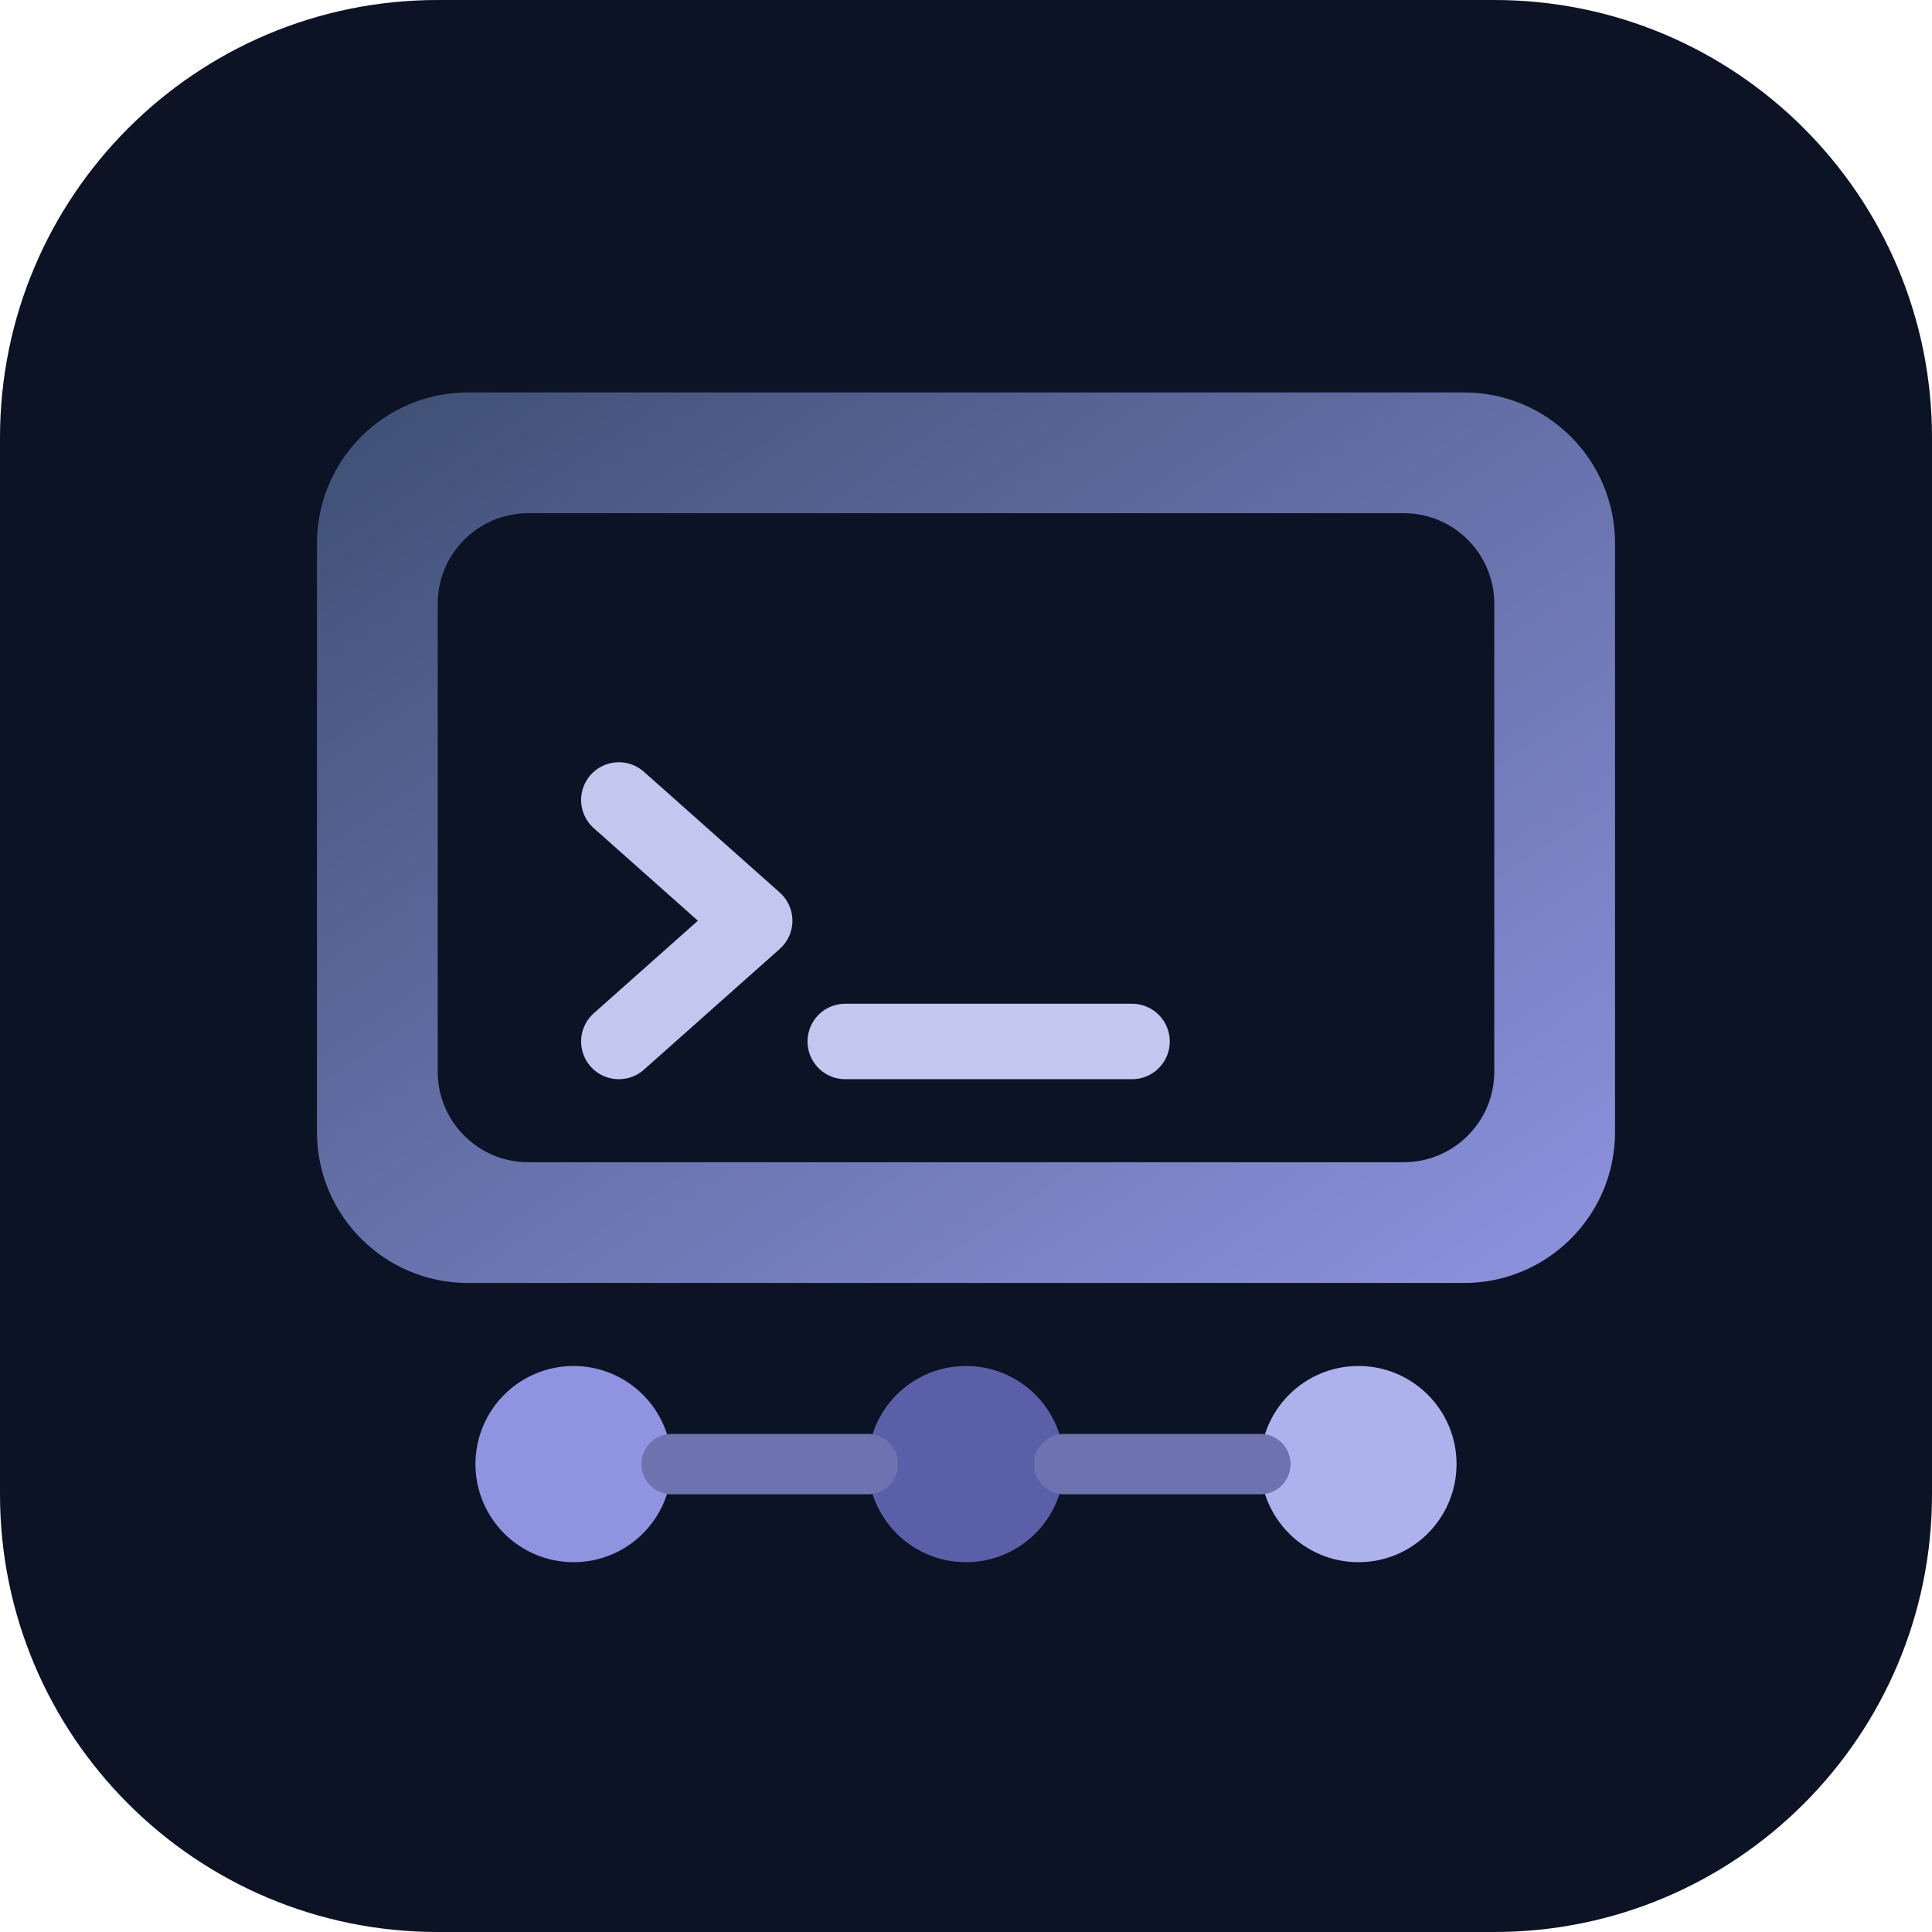
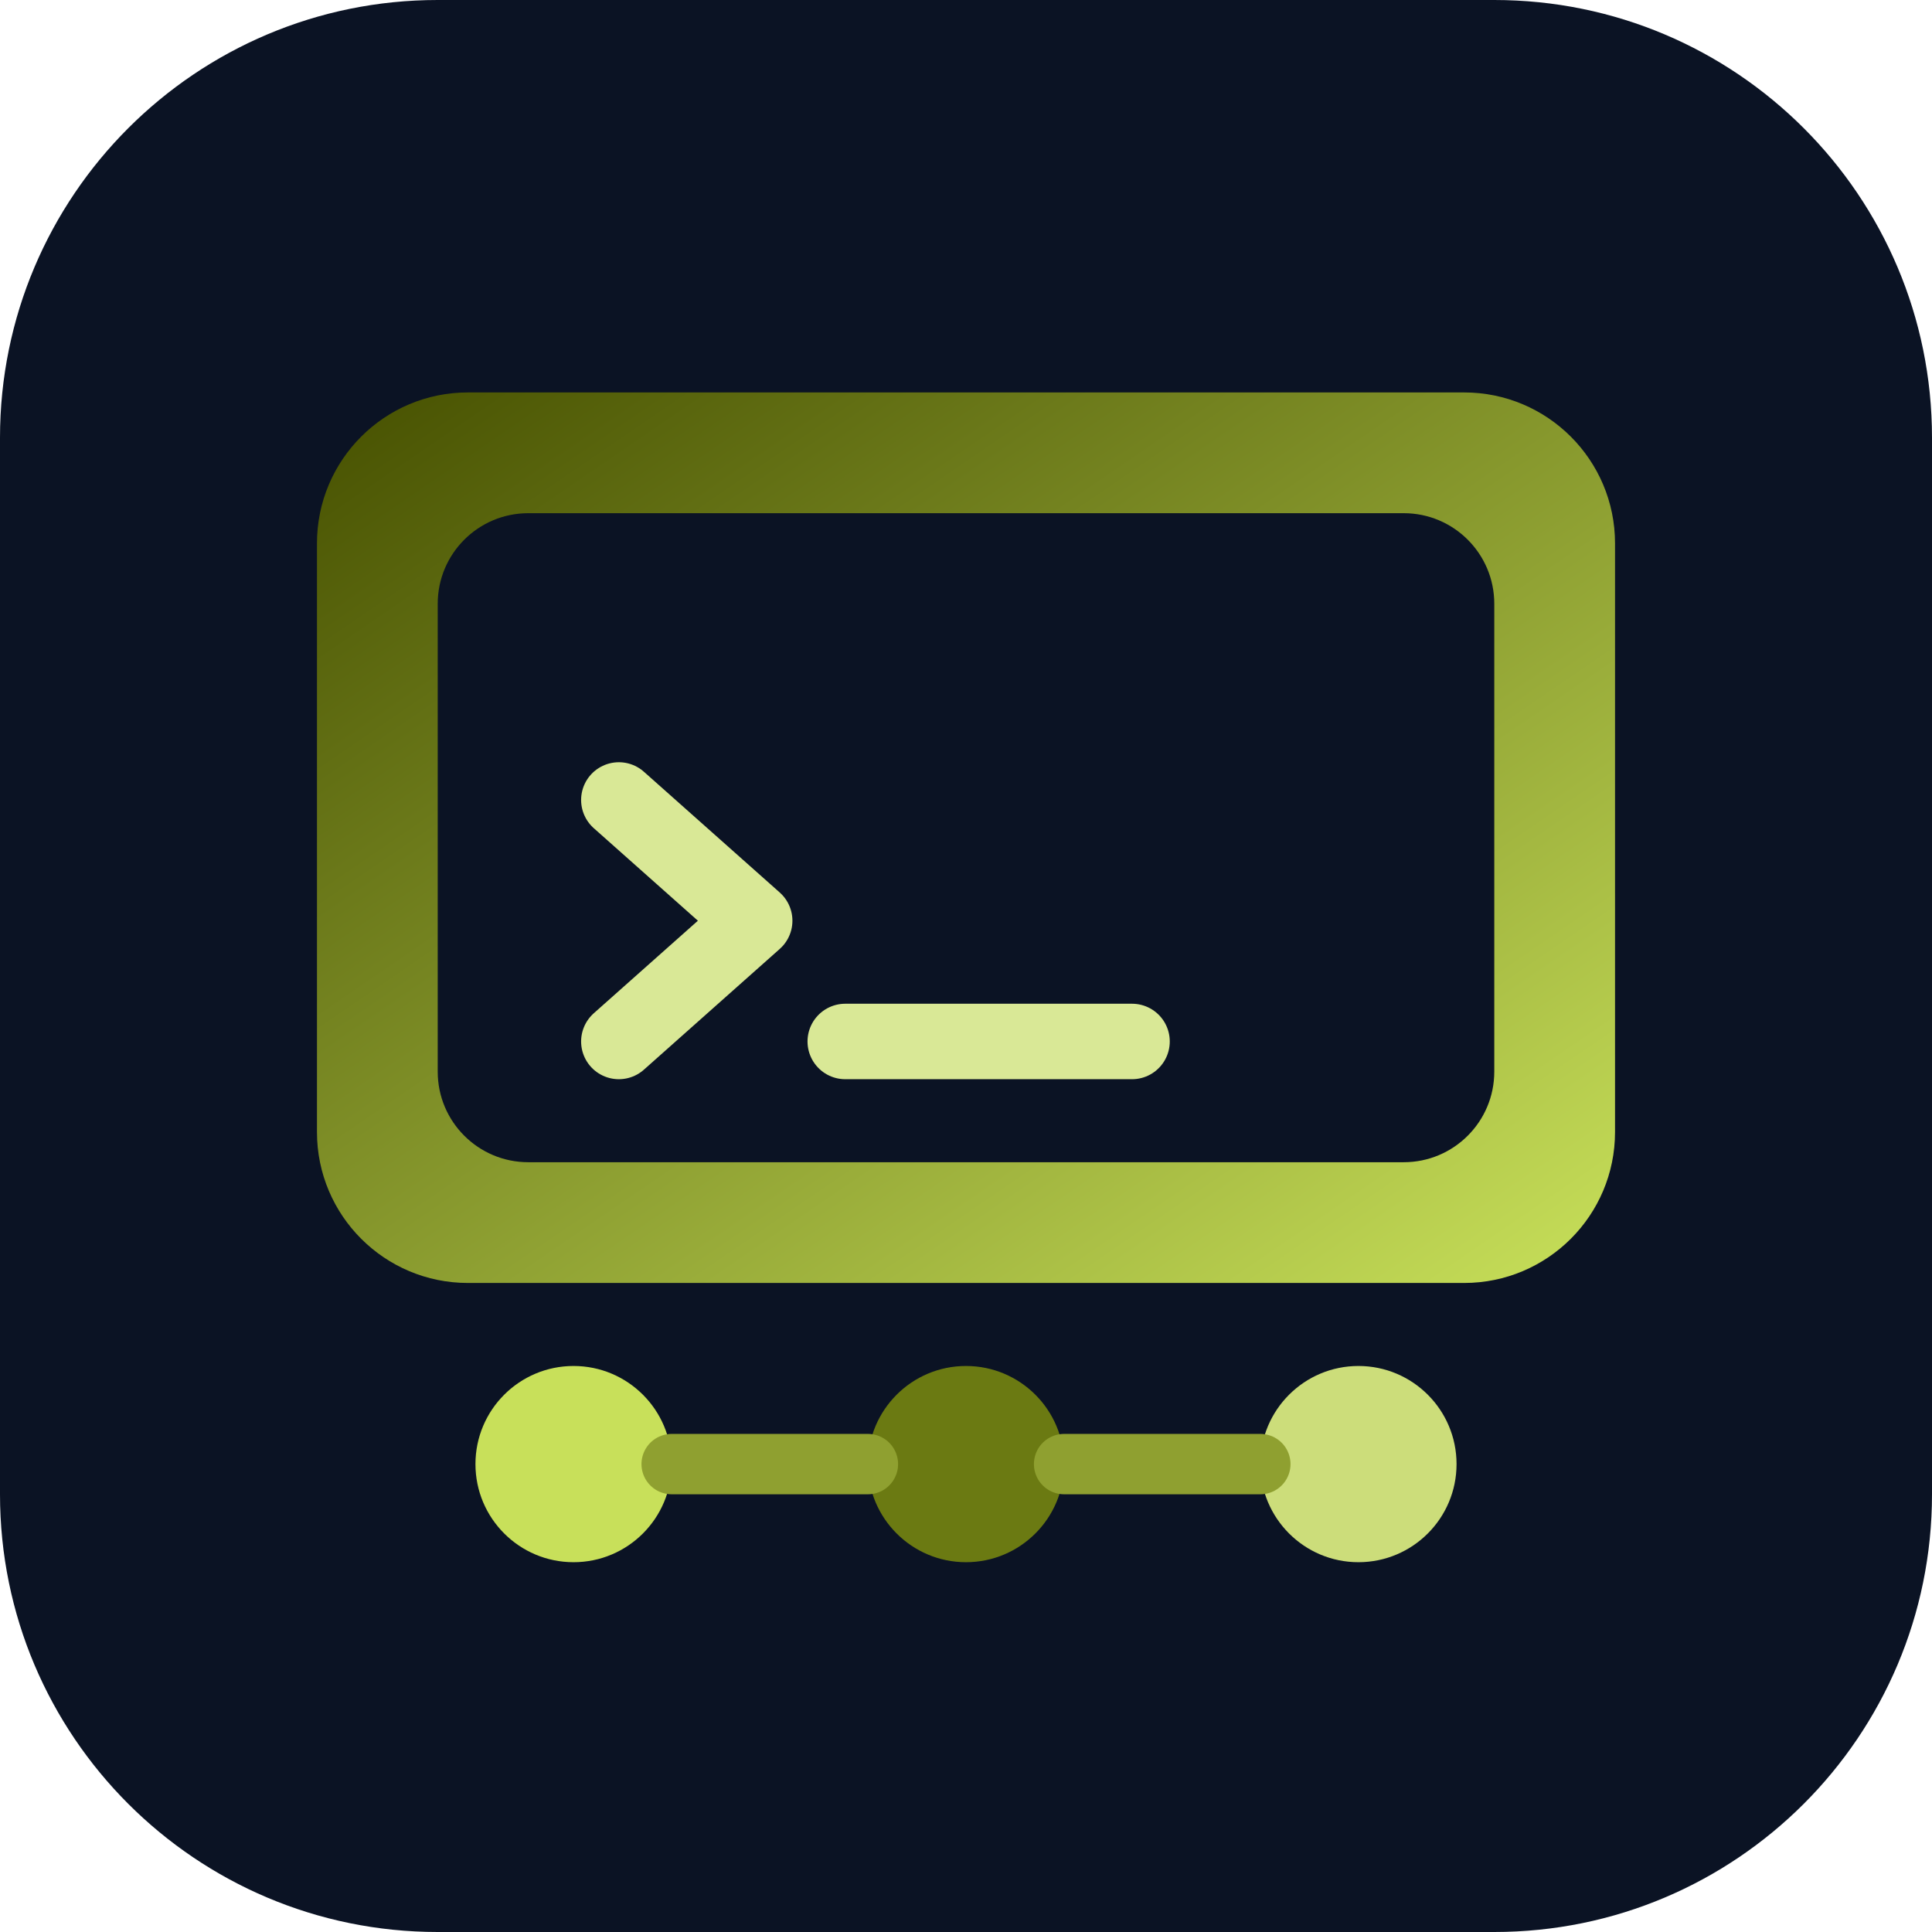
<svg xmlns="http://www.w3.org/2000/svg" viewBox="0 0 256 256">
  <defs>
    <linearGradient id="g" x1="0" x2="1" y1="0" y2="1">
-       <stop offset="0" stop-color="#3D4F73" />
-       <stop offset="1" stop-color="#8F93E0" />
+       <stop offset="0" stop-color="#465000" />
+       <stop offset="1" stop-color="#C8E05A" />
    </linearGradient>
  </defs>
  <rect width="256" height="256" rx="58" fill="#0B1324" />
  <rect x="42" y="52" width="172" height="118" rx="20" fill="url(#g)" />
  <rect x="58" y="68" width="140" height="86" rx="12" fill="#0B1324" />
-   <path d="M82 106l18 16-18 16M112 138h38" fill="none" stroke="#C3C6EF" stroke-width="10" stroke-linecap="round" stroke-linejoin="round" />
-   <circle cx="76" cy="194" r="13" fill="#8F93E0" />
-   <circle cx="128" cy="194" r="13" fill="#5B5FA8" />
-   <circle cx="180" cy="194" r="13" fill="#ADB1EC" />
-   <path d="M89 194h26M141 194h26" stroke="#6E72AE" stroke-width="8" stroke-linecap="round" />
+   <path d="M82 106l18 16-18 16M112 138h38" fill="none" stroke="#D9E896" stroke-width="10" stroke-linecap="round" stroke-linejoin="round" />
+   <circle cx="76" cy="194" r="13" fill="#C8E05A" />
+   <circle cx="128" cy="194" r="13" fill="#6B7A12" />
+   <circle cx="180" cy="194" r="13" fill="#CCDD7A" />
+   <path d="M89 194h26M141 194h26" stroke="#8FA030" stroke-width="8" stroke-linecap="round" />
</svg>
